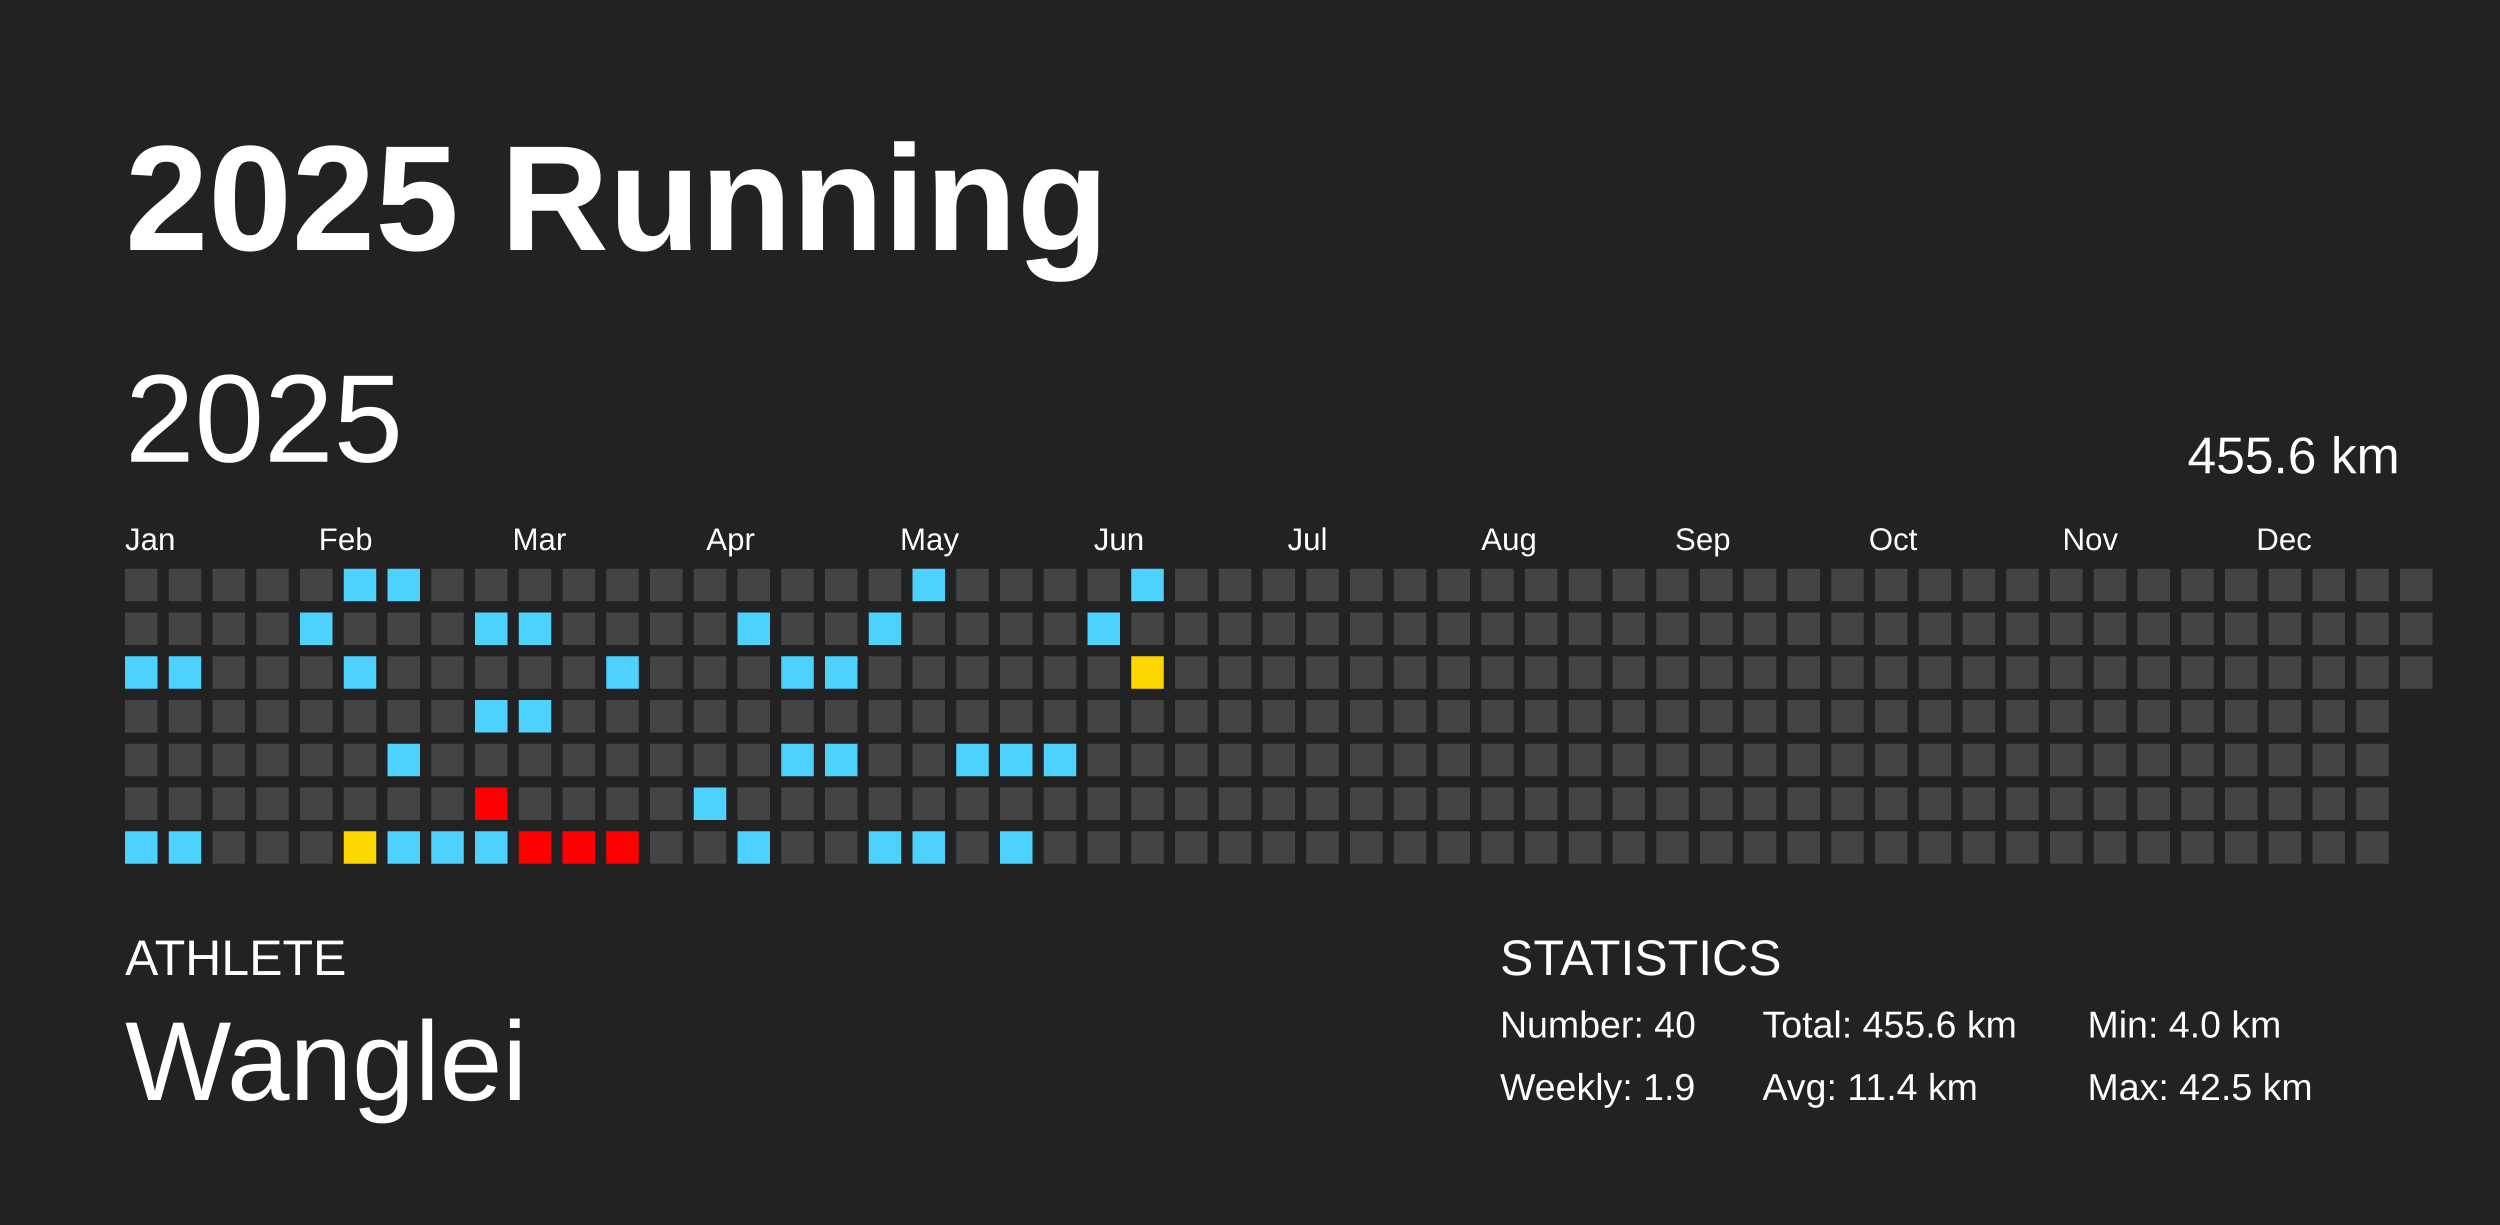
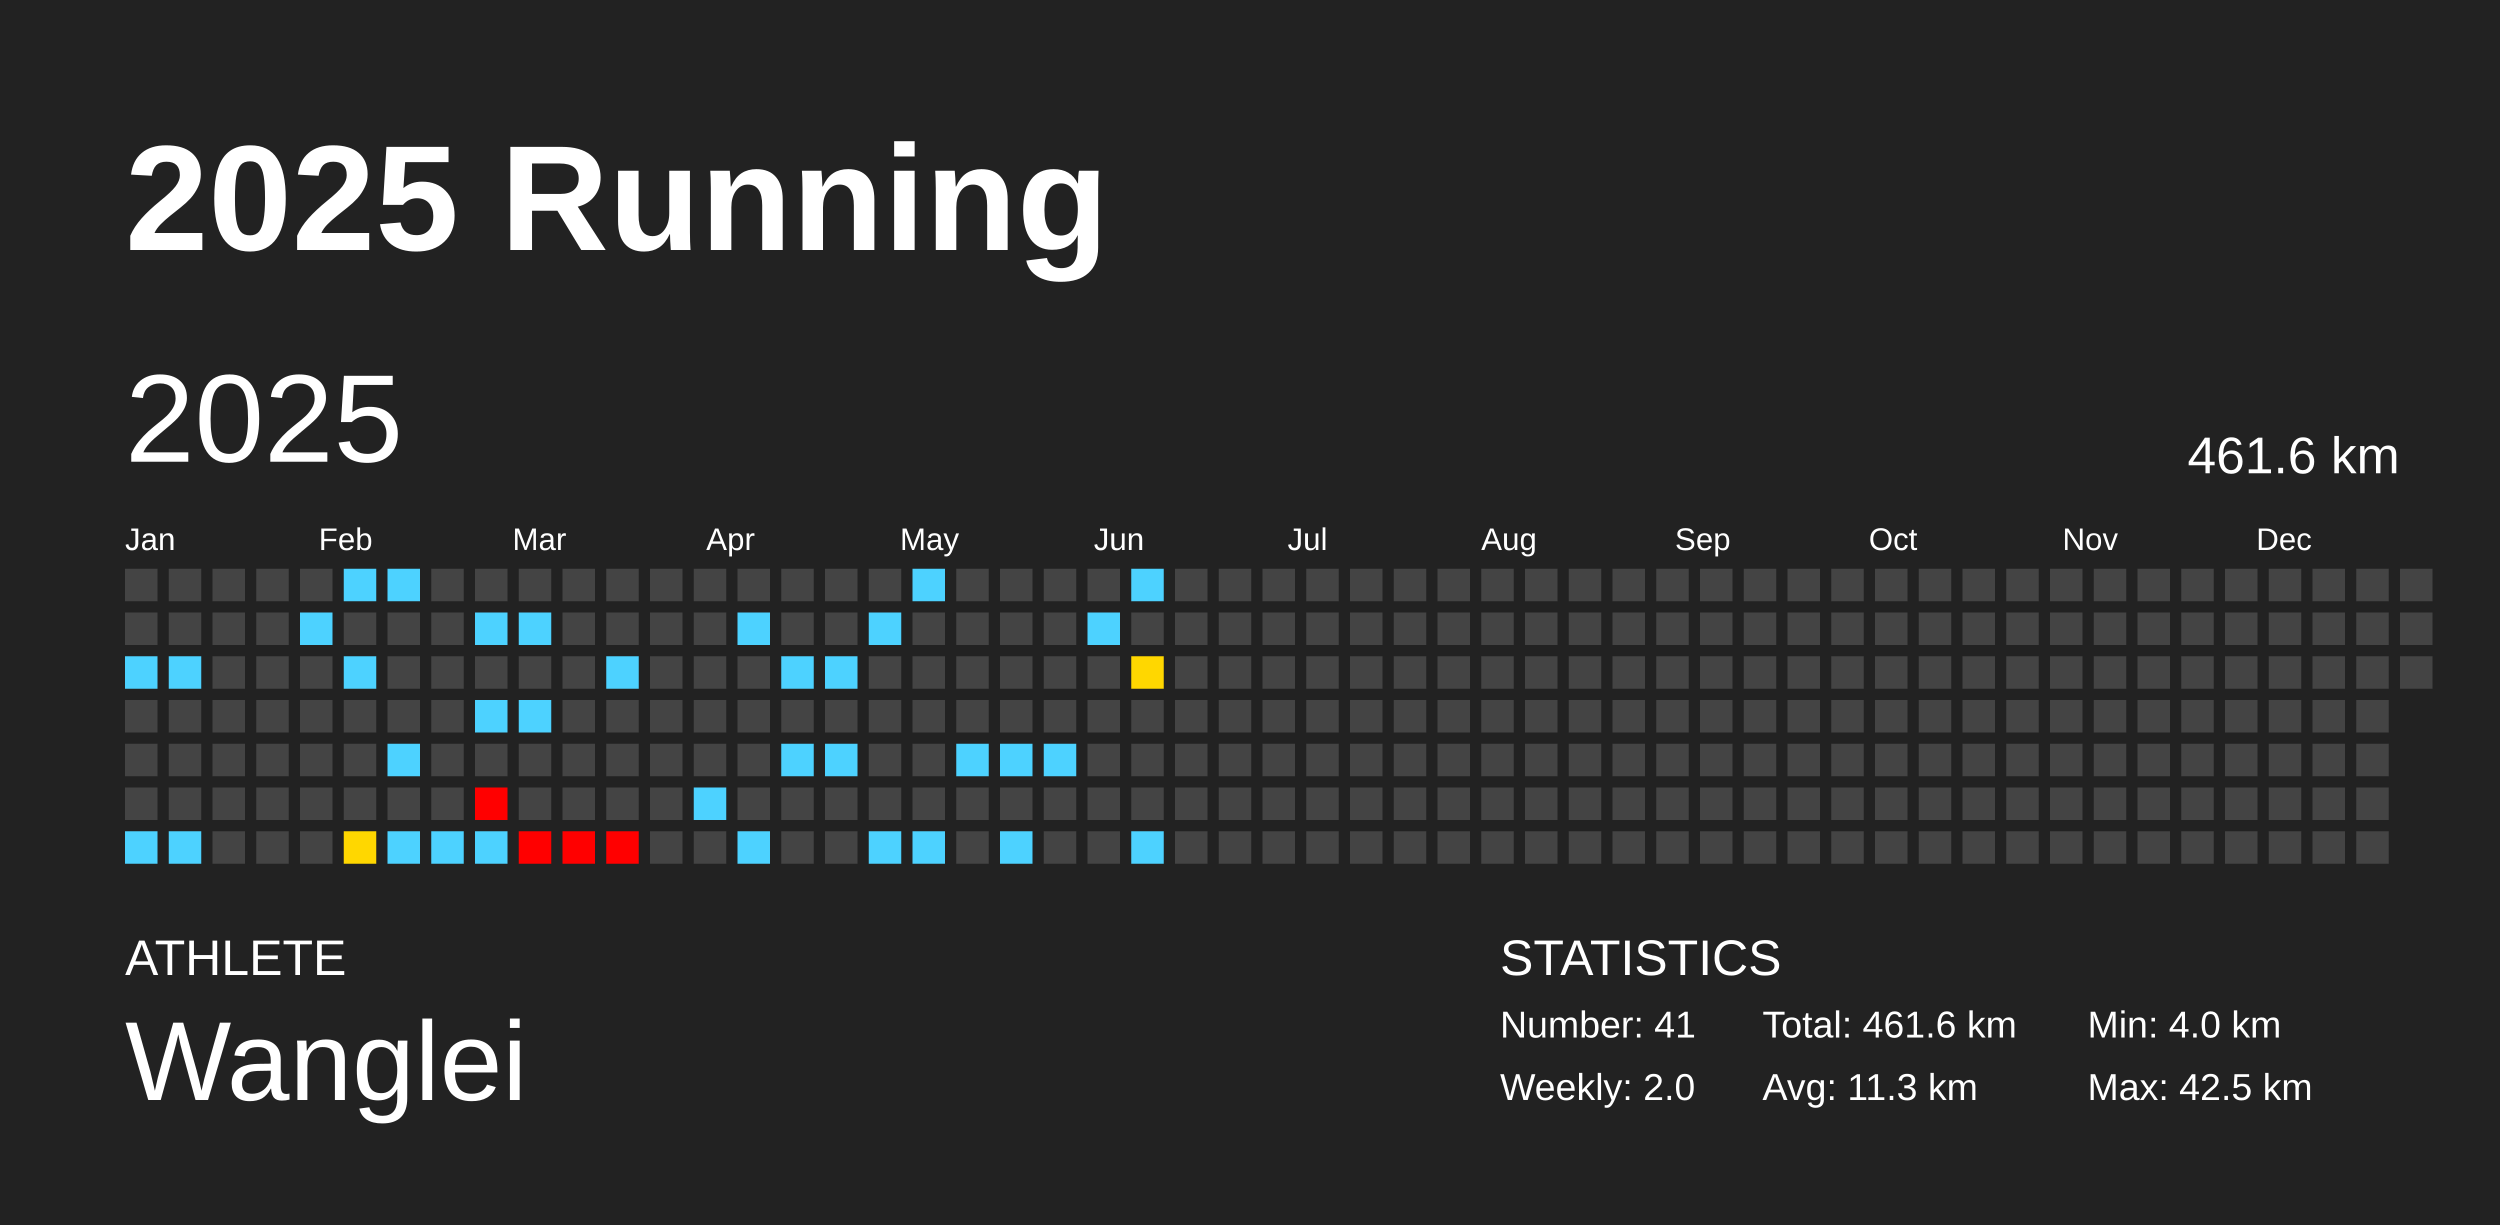
<svg xmlns="http://www.w3.org/2000/svg" baseProfile="full" height="98mm" version="1.1" viewBox="0,0,200,98" width="200mm">
  <defs />
  <rect fill="#222222" height="98" width="200" x="0" y="0" />
  <text fill="#FFFFFF" style="font-size:12px; font-family:Arial; font-weight:bold;" x="10" y="20">2025 Running</text>
  <text fill="#FFFFFF" style="font-size:4px; font-family:Arial" x="10" y="78">ATHLETE</text>
  <text fill="#FFFFFF" style="font-size:9px; font-family:Arial" x="10" y="88">Wanglei</text>
  <text fill="#FFFFFF" style="font-size:4px; font-family:Arial" x="120" y="78">STATISTICS</text>
-   <text fill="#FFFFFF" style="font-size:3px; font-family:Arial" x="120" y="83">Number: 40</text>
-   <text fill="#FFFFFF" style="font-size:3px; font-family:Arial" x="120" y="88">Weekly: 1.9</text>
-   <text fill="#FFFFFF" style="font-size:3px; font-family:Arial" x="141" y="83">Total: 455.6 km</text>
-   <text fill="#FFFFFF" style="font-size:3px; font-family:Arial" x="141" y="88">Avg: 11.4 km</text>
+   <text fill="#FFFFFF" style="font-size:3px; font-family:Arial" x="120" y="83">Number: 41</text>
+   <text fill="#FFFFFF" style="font-size:3px; font-family:Arial" x="120" y="88">Weekly: 2.0</text>
+   <text fill="#FFFFFF" style="font-size:3px; font-family:Arial" x="141" y="83">Total: 461.6 km</text>
+   <text fill="#FFFFFF" style="font-size:3px; font-family:Arial" x="141" y="88">Avg: 11.3 km</text>
  <text fill="#FFFFFF" style="font-size:3px; font-family:Arial" x="167" y="83">Min: 4.0 km</text>
  <text fill="#FFFFFF" style="font-size:3px; font-family:Arial" x="167" y="88">Max: 42.5 km</text>
  <text dominant-baseline="hanging" fill="#FFFFFF" style="font-size:10.0px; font-family:Arial;" x="10" y="30">2025</text>
-   <text dominant-baseline="hanging" fill="#FFFFFF" style="font-size:4.125px; font-family:Arial;" x="175" y="35">455.6 km</text>
+   <text dominant-baseline="hanging" fill="#FFFFFF" style="font-size:4.125px; font-family:Arial;" x="175" y="35">461.6 km</text>
  <text fill="#FFFFFF" style="font-size:2.5px; font-family:Arial" x="10.0" y="44">Jan</text>
  <text fill="#FFFFFF" style="font-size:2.5px; font-family:Arial" x="25.5" y="44">Feb</text>
  <text fill="#FFFFFF" style="font-size:2.5px; font-family:Arial" x="41.0" y="44">Mar</text>
  <text fill="#FFFFFF" style="font-size:2.5px; font-family:Arial" x="56.5" y="44">Apr</text>
  <text fill="#FFFFFF" style="font-size:2.5px; font-family:Arial" x="72.0" y="44">May</text>
  <text fill="#FFFFFF" style="font-size:2.5px; font-family:Arial" x="87.5" y="44">Jun</text>
  <text fill="#FFFFFF" style="font-size:2.5px; font-family:Arial" x="103.0" y="44">Jul</text>
  <text fill="#FFFFFF" style="font-size:2.5px; font-family:Arial" x="118.5" y="44">Aug</text>
  <text fill="#FFFFFF" style="font-size:2.5px; font-family:Arial" x="134.0" y="44">Sep</text>
  <text fill="#FFFFFF" style="font-size:2.5px; font-family:Arial" x="149.5" y="44">Oct</text>
  <text fill="#FFFFFF" style="font-size:2.5px; font-family:Arial" x="165.0" y="44">Nov</text>
  <text fill="#FFFFFF" style="font-size:2.5px; font-family:Arial" x="180.5" y="44">Dec</text>
  <rect fill="#444444" height="2.6" width="2.6" x="10.0" y="45.5" />
  <rect fill="#444444" height="2.6" width="2.6" x="10.0" y="49.0" />
  <rect fill="#4dd2ff" height="2.6" width="2.6" x="10.0" y="52.5" />
  <rect fill="#444444" height="2.6" width="2.6" x="10.0" y="56.0" />
  <rect fill="#444444" height="2.6" width="2.6" x="10.0" y="59.5" />
  <rect fill="#444444" height="2.6" width="2.6" x="10.0" y="63.0" />
  <rect fill="#4dd2ff" height="2.6" width="2.6" x="10.0" y="66.5" />
  <rect fill="#444444" height="2.6" width="2.6" x="13.5" y="45.5" />
  <rect fill="#444444" height="2.6" width="2.6" x="13.5" y="49.0" />
  <rect fill="#4dd2ff" height="2.6" width="2.6" x="13.5" y="52.5" />
  <rect fill="#444444" height="2.6" width="2.6" x="13.5" y="56.0" />
  <rect fill="#444444" height="2.6" width="2.6" x="13.5" y="59.5" />
  <rect fill="#444444" height="2.6" width="2.6" x="13.5" y="63.0" />
  <rect fill="#4dd2ff" height="2.6" width="2.6" x="13.5" y="66.5" />
  <rect fill="#444444" height="2.6" width="2.6" x="17.0" y="45.5" />
  <rect fill="#444444" height="2.6" width="2.6" x="17.0" y="49.0" />
  <rect fill="#444444" height="2.6" width="2.6" x="17.0" y="52.5" />
  <rect fill="#444444" height="2.6" width="2.6" x="17.0" y="56.0" />
  <rect fill="#444444" height="2.6" width="2.6" x="17.0" y="59.5" />
  <rect fill="#444444" height="2.6" width="2.6" x="17.0" y="63.0" />
  <rect fill="#444444" height="2.6" width="2.6" x="17.0" y="66.5" />
  <rect fill="#444444" height="2.6" width="2.6" x="20.5" y="45.5" />
  <rect fill="#444444" height="2.6" width="2.6" x="20.5" y="49.0" />
  <rect fill="#444444" height="2.6" width="2.6" x="20.5" y="52.5" />
  <rect fill="#444444" height="2.6" width="2.6" x="20.5" y="56.0" />
  <rect fill="#444444" height="2.6" width="2.6" x="20.5" y="59.5" />
  <rect fill="#444444" height="2.6" width="2.6" x="20.5" y="63.0" />
  <rect fill="#444444" height="2.6" width="2.6" x="20.5" y="66.5" />
  <rect fill="#444444" height="2.6" width="2.6" x="24.0" y="45.5" />
  <rect fill="#4dd2ff" height="2.6" width="2.6" x="24.0" y="49.0" />
  <rect fill="#444444" height="2.6" width="2.6" x="24.0" y="52.5" />
  <rect fill="#444444" height="2.6" width="2.6" x="24.0" y="56.0" />
  <rect fill="#444444" height="2.6" width="2.6" x="24.0" y="59.5" />
  <rect fill="#444444" height="2.6" width="2.6" x="24.0" y="63.0" />
  <rect fill="#444444" height="2.6" width="2.6" x="24.0" y="66.5" />
  <rect fill="#4dd2ff" height="2.6" width="2.6" x="27.5" y="45.5" />
  <rect fill="#444444" height="2.6" width="2.6" x="27.5" y="49.0" />
  <rect fill="#4dd2ff" height="2.6" width="2.6" x="27.5" y="52.5" />
  <rect fill="#444444" height="2.6" width="2.6" x="27.5" y="56.0" />
  <rect fill="#444444" height="2.6" width="2.6" x="27.5" y="59.5" />
  <rect fill="#444444" height="2.6" width="2.6" x="27.5" y="63.0" />
  <rect fill="#ffd700" height="2.6" width="2.6" x="27.5" y="66.5" />
  <rect fill="#4dd2ff" height="2.6" width="2.6" x="31.0" y="45.5" />
  <rect fill="#444444" height="2.6" width="2.6" x="31.0" y="49.0" />
  <rect fill="#444444" height="2.6" width="2.6" x="31.0" y="52.5" />
  <rect fill="#444444" height="2.6" width="2.6" x="31.0" y="56.0" />
  <rect fill="#4dd2ff" height="2.6" width="2.6" x="31.0" y="59.5" />
  <rect fill="#444444" height="2.6" width="2.6" x="31.0" y="63.0" />
  <rect fill="#4dd2ff" height="2.6" width="2.6" x="31.0" y="66.5" />
  <rect fill="#444444" height="2.6" width="2.6" x="34.5" y="45.5" />
  <rect fill="#444444" height="2.6" width="2.6" x="34.5" y="49.0" />
  <rect fill="#444444" height="2.6" width="2.6" x="34.5" y="52.5" />
  <rect fill="#444444" height="2.6" width="2.6" x="34.5" y="56.0" />
  <rect fill="#444444" height="2.6" width="2.6" x="34.5" y="59.5" />
  <rect fill="#444444" height="2.6" width="2.6" x="34.5" y="63.0" />
  <rect fill="#4dd2ff" height="2.6" width="2.6" x="34.5" y="66.5" />
  <rect fill="#444444" height="2.6" width="2.6" x="38.0" y="45.5" />
  <rect fill="#4dd2ff" height="2.6" width="2.6" x="38.0" y="49.0" />
  <rect fill="#444444" height="2.6" width="2.6" x="38.0" y="52.5" />
  <rect fill="#4dd2ff" height="2.6" width="2.6" x="38.0" y="56.0" />
  <rect fill="#444444" height="2.6" width="2.6" x="38.0" y="59.5" />
  <rect fill="red" height="2.6" width="2.6" x="38.0" y="63.0" />
  <rect fill="#4dd2ff" height="2.6" width="2.6" x="38.0" y="66.5" />
  <rect fill="#444444" height="2.6" width="2.6" x="41.5" y="45.5" />
  <rect fill="#4dd2ff" height="2.6" width="2.6" x="41.5" y="49.0" />
  <rect fill="#444444" height="2.6" width="2.6" x="41.5" y="52.5" />
  <rect fill="#4dd2ff" height="2.6" width="2.6" x="41.5" y="56.0" />
  <rect fill="#444444" height="2.6" width="2.6" x="41.5" y="59.5" />
  <rect fill="#444444" height="2.6" width="2.6" x="41.5" y="63.0" />
  <rect fill="red" height="2.6" width="2.6" x="41.5" y="66.5" />
  <rect fill="#444444" height="2.6" width="2.6" x="45.0" y="45.5" />
  <rect fill="#444444" height="2.6" width="2.6" x="45.0" y="49.0" />
  <rect fill="#444444" height="2.6" width="2.6" x="45.0" y="52.5" />
  <rect fill="#444444" height="2.6" width="2.6" x="45.0" y="56.0" />
  <rect fill="#444444" height="2.6" width="2.6" x="45.0" y="59.5" />
  <rect fill="#444444" height="2.6" width="2.6" x="45.0" y="63.0" />
  <rect fill="red" height="2.6" width="2.6" x="45.0" y="66.5" />
  <rect fill="#444444" height="2.6" width="2.6" x="48.5" y="45.5" />
  <rect fill="#444444" height="2.6" width="2.6" x="48.5" y="49.0" />
  <rect fill="#4dd2ff" height="2.6" width="2.6" x="48.5" y="52.5" />
  <rect fill="#444444" height="2.6" width="2.6" x="48.5" y="56.0" />
  <rect fill="#444444" height="2.6" width="2.6" x="48.5" y="59.5" />
  <rect fill="#444444" height="2.6" width="2.6" x="48.5" y="63.0" />
  <rect fill="red" height="2.6" width="2.6" x="48.5" y="66.5" />
  <rect fill="#444444" height="2.6" width="2.6" x="52.0" y="45.5" />
  <rect fill="#444444" height="2.6" width="2.6" x="52.0" y="49.0" />
  <rect fill="#444444" height="2.6" width="2.6" x="52.0" y="52.5" />
  <rect fill="#444444" height="2.6" width="2.6" x="52.0" y="56.0" />
  <rect fill="#444444" height="2.6" width="2.6" x="52.0" y="59.5" />
  <rect fill="#444444" height="2.6" width="2.6" x="52.0" y="63.0" />
  <rect fill="#444444" height="2.6" width="2.6" x="52.0" y="66.5" />
  <rect fill="#444444" height="2.6" width="2.6" x="55.5" y="45.5" />
  <rect fill="#444444" height="2.6" width="2.6" x="55.5" y="49.0" />
  <rect fill="#444444" height="2.6" width="2.6" x="55.5" y="52.5" />
  <rect fill="#444444" height="2.6" width="2.6" x="55.5" y="56.0" />
  <rect fill="#444444" height="2.6" width="2.6" x="55.5" y="59.5" />
  <rect fill="#4dd2ff" height="2.6" width="2.6" x="55.5" y="63.0" />
  <rect fill="#444444" height="2.6" width="2.6" x="55.5" y="66.5" />
  <rect fill="#444444" height="2.6" width="2.6" x="59.0" y="45.5" />
  <rect fill="#4dd2ff" height="2.6" width="2.6" x="59.0" y="49.0" />
  <rect fill="#444444" height="2.6" width="2.6" x="59.0" y="52.5" />
  <rect fill="#444444" height="2.6" width="2.6" x="59.0" y="56.0" />
  <rect fill="#444444" height="2.6" width="2.6" x="59.0" y="59.5" />
  <rect fill="#444444" height="2.6" width="2.6" x="59.0" y="63.0" />
  <rect fill="#4dd2ff" height="2.6" width="2.6" x="59.0" y="66.5" />
  <rect fill="#444444" height="2.6" width="2.6" x="62.5" y="45.5" />
  <rect fill="#444444" height="2.6" width="2.6" x="62.5" y="49.0" />
  <rect fill="#4dd2ff" height="2.6" width="2.6" x="62.5" y="52.5" />
  <rect fill="#444444" height="2.6" width="2.6" x="62.5" y="56.0" />
  <rect fill="#4dd2ff" height="2.6" width="2.6" x="62.5" y="59.5" />
  <rect fill="#444444" height="2.6" width="2.6" x="62.5" y="63.0" />
  <rect fill="#444444" height="2.6" width="2.6" x="62.5" y="66.5" />
  <rect fill="#444444" height="2.6" width="2.6" x="66.0" y="45.5" />
  <rect fill="#444444" height="2.6" width="2.6" x="66.0" y="49.0" />
  <rect fill="#4dd2ff" height="2.6" width="2.6" x="66.0" y="52.5" />
  <rect fill="#444444" height="2.6" width="2.6" x="66.0" y="56.0" />
  <rect fill="#4dd2ff" height="2.6" width="2.6" x="66.0" y="59.5" />
  <rect fill="#444444" height="2.6" width="2.6" x="66.0" y="63.0" />
  <rect fill="#444444" height="2.6" width="2.6" x="66.0" y="66.5" />
  <rect fill="#444444" height="2.6" width="2.6" x="69.5" y="45.5" />
  <rect fill="#4dd2ff" height="2.6" width="2.6" x="69.5" y="49.0" />
  <rect fill="#444444" height="2.6" width="2.6" x="69.5" y="52.5" />
  <rect fill="#444444" height="2.6" width="2.6" x="69.5" y="56.0" />
  <rect fill="#444444" height="2.6" width="2.6" x="69.5" y="59.5" />
  <rect fill="#444444" height="2.6" width="2.6" x="69.5" y="63.0" />
  <rect fill="#4dd2ff" height="2.6" width="2.6" x="69.5" y="66.5" />
  <rect fill="#4dd2ff" height="2.6" width="2.6" x="73.0" y="45.5" />
  <rect fill="#444444" height="2.6" width="2.6" x="73.0" y="49.0" />
  <rect fill="#444444" height="2.6" width="2.6" x="73.0" y="52.5" />
  <rect fill="#444444" height="2.6" width="2.6" x="73.0" y="56.0" />
  <rect fill="#444444" height="2.6" width="2.6" x="73.0" y="59.5" />
  <rect fill="#444444" height="2.6" width="2.6" x="73.0" y="63.0" />
  <rect fill="#4dd2ff" height="2.6" width="2.6" x="73.0" y="66.5" />
  <rect fill="#444444" height="2.6" width="2.6" x="76.5" y="45.5" />
  <rect fill="#444444" height="2.6" width="2.6" x="76.5" y="49.0" />
  <rect fill="#444444" height="2.6" width="2.6" x="76.5" y="52.5" />
  <rect fill="#444444" height="2.6" width="2.6" x="76.5" y="56.0" />
  <rect fill="#4dd2ff" height="2.6" width="2.6" x="76.5" y="59.5" />
  <rect fill="#444444" height="2.6" width="2.6" x="76.5" y="63.0" />
  <rect fill="#444444" height="2.6" width="2.6" x="76.5" y="66.5" />
  <rect fill="#444444" height="2.6" width="2.6" x="80.0" y="45.5" />
  <rect fill="#444444" height="2.6" width="2.6" x="80.0" y="49.0" />
  <rect fill="#444444" height="2.6" width="2.6" x="80.0" y="52.5" />
  <rect fill="#444444" height="2.6" width="2.6" x="80.0" y="56.0" />
  <rect fill="#4dd2ff" height="2.6" width="2.6" x="80.0" y="59.5" />
  <rect fill="#444444" height="2.6" width="2.6" x="80.0" y="63.0" />
  <rect fill="#4dd2ff" height="2.6" width="2.6" x="80.0" y="66.5" />
  <rect fill="#444444" height="2.6" width="2.6" x="83.5" y="45.5" />
  <rect fill="#444444" height="2.6" width="2.6" x="83.5" y="49.0" />
  <rect fill="#444444" height="2.6" width="2.6" x="83.5" y="52.5" />
  <rect fill="#444444" height="2.6" width="2.6" x="83.5" y="56.0" />
  <rect fill="#4dd2ff" height="2.6" width="2.6" x="83.5" y="59.5" />
  <rect fill="#444444" height="2.6" width="2.6" x="83.5" y="63.0" />
  <rect fill="#444444" height="2.6" width="2.6" x="83.5" y="66.5" />
  <rect fill="#444444" height="2.6" width="2.6" x="87.0" y="45.5" />
  <rect fill="#4dd2ff" height="2.6" width="2.6" x="87.0" y="49.0" />
  <rect fill="#444444" height="2.6" width="2.6" x="87.0" y="52.5" />
  <rect fill="#444444" height="2.6" width="2.6" x="87.0" y="56.0" />
  <rect fill="#444444" height="2.6" width="2.6" x="87.0" y="59.5" />
  <rect fill="#444444" height="2.6" width="2.6" x="87.0" y="63.0" />
  <rect fill="#444444" height="2.6" width="2.6" x="87.0" y="66.5" />
  <rect fill="#4dd2ff" height="2.6" width="2.6" x="90.5" y="45.5" />
  <rect fill="#444444" height="2.6" width="2.6" x="90.5" y="49.0" />
  <rect fill="#ffd700" height="2.6" width="2.6" x="90.5" y="52.5" />
  <rect fill="#444444" height="2.6" width="2.6" x="90.5" y="56.0" />
  <rect fill="#444444" height="2.6" width="2.6" x="90.5" y="59.5" />
  <rect fill="#444444" height="2.6" width="2.6" x="90.5" y="63.0" />
-   <rect fill="#444444" height="2.6" width="2.6" x="90.5" y="66.5" />
+   <rect fill="#4dd2ff" height="2.6" width="2.6" x="90.5" y="66.5" />
  <rect fill="#444444" height="2.6" width="2.6" x="94.0" y="45.5" />
  <rect fill="#444444" height="2.6" width="2.6" x="94.0" y="49.0" />
  <rect fill="#444444" height="2.6" width="2.6" x="94.0" y="52.5" />
  <rect fill="#444444" height="2.6" width="2.6" x="94.0" y="56.0" />
  <rect fill="#444444" height="2.6" width="2.6" x="94.0" y="59.5" />
  <rect fill="#444444" height="2.6" width="2.6" x="94.0" y="63.0" />
  <rect fill="#444444" height="2.6" width="2.6" x="94.0" y="66.5" />
  <rect fill="#444444" height="2.6" width="2.6" x="97.5" y="45.5" />
  <rect fill="#444444" height="2.6" width="2.6" x="97.5" y="49.0" />
  <rect fill="#444444" height="2.6" width="2.6" x="97.5" y="52.5" />
  <rect fill="#444444" height="2.6" width="2.6" x="97.5" y="56.0" />
  <rect fill="#444444" height="2.6" width="2.6" x="97.5" y="59.5" />
  <rect fill="#444444" height="2.6" width="2.6" x="97.5" y="63.0" />
  <rect fill="#444444" height="2.6" width="2.6" x="97.5" y="66.5" />
  <rect fill="#444444" height="2.6" width="2.6" x="101.0" y="45.5" />
  <rect fill="#444444" height="2.6" width="2.6" x="101.0" y="49.0" />
  <rect fill="#444444" height="2.6" width="2.6" x="101.0" y="52.5" />
  <rect fill="#444444" height="2.6" width="2.6" x="101.0" y="56.0" />
  <rect fill="#444444" height="2.6" width="2.6" x="101.0" y="59.5" />
  <rect fill="#444444" height="2.6" width="2.6" x="101.0" y="63.0" />
  <rect fill="#444444" height="2.6" width="2.6" x="101.0" y="66.5" />
  <rect fill="#444444" height="2.6" width="2.6" x="104.5" y="45.5" />
  <rect fill="#444444" height="2.6" width="2.6" x="104.5" y="49.0" />
  <rect fill="#444444" height="2.6" width="2.6" x="104.5" y="52.5" />
  <rect fill="#444444" height="2.6" width="2.6" x="104.5" y="56.0" />
  <rect fill="#444444" height="2.6" width="2.6" x="104.5" y="59.5" />
  <rect fill="#444444" height="2.6" width="2.6" x="104.5" y="63.0" />
  <rect fill="#444444" height="2.6" width="2.6" x="104.5" y="66.5" />
  <rect fill="#444444" height="2.6" width="2.6" x="108.0" y="45.5" />
  <rect fill="#444444" height="2.6" width="2.6" x="108.0" y="49.0" />
  <rect fill="#444444" height="2.6" width="2.6" x="108.0" y="52.5" />
  <rect fill="#444444" height="2.6" width="2.6" x="108.0" y="56.0" />
  <rect fill="#444444" height="2.6" width="2.6" x="108.0" y="59.5" />
  <rect fill="#444444" height="2.6" width="2.6" x="108.0" y="63.0" />
  <rect fill="#444444" height="2.6" width="2.6" x="108.0" y="66.5" />
  <rect fill="#444444" height="2.6" width="2.6" x="111.5" y="45.5" />
  <rect fill="#444444" height="2.6" width="2.6" x="111.5" y="49.0" />
  <rect fill="#444444" height="2.6" width="2.6" x="111.5" y="52.5" />
  <rect fill="#444444" height="2.6" width="2.6" x="111.5" y="56.0" />
  <rect fill="#444444" height="2.6" width="2.6" x="111.5" y="59.5" />
  <rect fill="#444444" height="2.6" width="2.6" x="111.5" y="63.0" />
  <rect fill="#444444" height="2.6" width="2.6" x="111.5" y="66.5" />
  <rect fill="#444444" height="2.6" width="2.6" x="115.0" y="45.5" />
  <rect fill="#444444" height="2.6" width="2.6" x="115.0" y="49.0" />
  <rect fill="#444444" height="2.6" width="2.6" x="115.0" y="52.5" />
  <rect fill="#444444" height="2.6" width="2.6" x="115.0" y="56.0" />
  <rect fill="#444444" height="2.6" width="2.6" x="115.0" y="59.5" />
  <rect fill="#444444" height="2.6" width="2.6" x="115.0" y="63.0" />
  <rect fill="#444444" height="2.6" width="2.6" x="115.0" y="66.5" />
  <rect fill="#444444" height="2.6" width="2.6" x="118.5" y="45.5" />
  <rect fill="#444444" height="2.6" width="2.6" x="118.5" y="49.0" />
  <rect fill="#444444" height="2.6" width="2.6" x="118.5" y="52.5" />
  <rect fill="#444444" height="2.6" width="2.6" x="118.5" y="56.0" />
  <rect fill="#444444" height="2.6" width="2.6" x="118.5" y="59.5" />
  <rect fill="#444444" height="2.6" width="2.6" x="118.5" y="63.0" />
  <rect fill="#444444" height="2.6" width="2.6" x="118.5" y="66.5" />
  <rect fill="#444444" height="2.6" width="2.6" x="122.0" y="45.5" />
  <rect fill="#444444" height="2.6" width="2.6" x="122.0" y="49.0" />
  <rect fill="#444444" height="2.6" width="2.6" x="122.0" y="52.5" />
  <rect fill="#444444" height="2.6" width="2.6" x="122.0" y="56.0" />
  <rect fill="#444444" height="2.6" width="2.6" x="122.0" y="59.5" />
  <rect fill="#444444" height="2.6" width="2.6" x="122.0" y="63.0" />
  <rect fill="#444444" height="2.6" width="2.6" x="122.0" y="66.5" />
  <rect fill="#444444" height="2.6" width="2.6" x="125.5" y="45.5" />
  <rect fill="#444444" height="2.6" width="2.6" x="125.5" y="49.0" />
  <rect fill="#444444" height="2.6" width="2.6" x="125.5" y="52.5" />
  <rect fill="#444444" height="2.6" width="2.6" x="125.5" y="56.0" />
  <rect fill="#444444" height="2.6" width="2.6" x="125.5" y="59.5" />
  <rect fill="#444444" height="2.6" width="2.6" x="125.5" y="63.0" />
  <rect fill="#444444" height="2.6" width="2.6" x="125.5" y="66.5" />
  <rect fill="#444444" height="2.6" width="2.6" x="129.0" y="45.5" />
  <rect fill="#444444" height="2.6" width="2.6" x="129.0" y="49.0" />
  <rect fill="#444444" height="2.6" width="2.6" x="129.0" y="52.5" />
  <rect fill="#444444" height="2.6" width="2.6" x="129.0" y="56.0" />
  <rect fill="#444444" height="2.6" width="2.6" x="129.0" y="59.5" />
  <rect fill="#444444" height="2.6" width="2.6" x="129.0" y="63.0" />
  <rect fill="#444444" height="2.6" width="2.6" x="129.0" y="66.5" />
  <rect fill="#444444" height="2.6" width="2.6" x="132.5" y="45.5" />
  <rect fill="#444444" height="2.6" width="2.6" x="132.5" y="49.0" />
  <rect fill="#444444" height="2.6" width="2.6" x="132.5" y="52.5" />
  <rect fill="#444444" height="2.6" width="2.6" x="132.5" y="56.0" />
  <rect fill="#444444" height="2.6" width="2.6" x="132.5" y="59.5" />
  <rect fill="#444444" height="2.6" width="2.6" x="132.5" y="63.0" />
  <rect fill="#444444" height="2.6" width="2.6" x="132.5" y="66.5" />
  <rect fill="#444444" height="2.6" width="2.6" x="136.0" y="45.5" />
  <rect fill="#444444" height="2.6" width="2.6" x="136.0" y="49.0" />
  <rect fill="#444444" height="2.6" width="2.6" x="136.0" y="52.5" />
  <rect fill="#444444" height="2.6" width="2.6" x="136.0" y="56.0" />
  <rect fill="#444444" height="2.6" width="2.6" x="136.0" y="59.5" />
  <rect fill="#444444" height="2.6" width="2.6" x="136.0" y="63.0" />
  <rect fill="#444444" height="2.6" width="2.6" x="136.0" y="66.5" />
  <rect fill="#444444" height="2.6" width="2.6" x="139.5" y="45.5" />
  <rect fill="#444444" height="2.6" width="2.6" x="139.5" y="49.0" />
  <rect fill="#444444" height="2.6" width="2.6" x="139.5" y="52.5" />
  <rect fill="#444444" height="2.6" width="2.6" x="139.5" y="56.0" />
  <rect fill="#444444" height="2.6" width="2.6" x="139.5" y="59.5" />
  <rect fill="#444444" height="2.6" width="2.6" x="139.5" y="63.0" />
  <rect fill="#444444" height="2.6" width="2.6" x="139.5" y="66.5" />
  <rect fill="#444444" height="2.6" width="2.6" x="143.0" y="45.5" />
  <rect fill="#444444" height="2.6" width="2.6" x="143.0" y="49.0" />
  <rect fill="#444444" height="2.6" width="2.6" x="143.0" y="52.5" />
  <rect fill="#444444" height="2.6" width="2.6" x="143.0" y="56.0" />
  <rect fill="#444444" height="2.6" width="2.6" x="143.0" y="59.5" />
  <rect fill="#444444" height="2.6" width="2.6" x="143.0" y="63.0" />
  <rect fill="#444444" height="2.6" width="2.6" x="143.0" y="66.5" />
  <rect fill="#444444" height="2.6" width="2.6" x="146.5" y="45.5" />
  <rect fill="#444444" height="2.6" width="2.6" x="146.5" y="49.0" />
  <rect fill="#444444" height="2.6" width="2.6" x="146.5" y="52.5" />
  <rect fill="#444444" height="2.6" width="2.6" x="146.5" y="56.0" />
  <rect fill="#444444" height="2.6" width="2.6" x="146.5" y="59.5" />
  <rect fill="#444444" height="2.6" width="2.6" x="146.5" y="63.0" />
  <rect fill="#444444" height="2.6" width="2.6" x="146.5" y="66.5" />
  <rect fill="#444444" height="2.6" width="2.6" x="150.0" y="45.5" />
  <rect fill="#444444" height="2.6" width="2.6" x="150.0" y="49.0" />
  <rect fill="#444444" height="2.6" width="2.6" x="150.0" y="52.5" />
  <rect fill="#444444" height="2.6" width="2.6" x="150.0" y="56.0" />
  <rect fill="#444444" height="2.6" width="2.6" x="150.0" y="59.5" />
  <rect fill="#444444" height="2.6" width="2.6" x="150.0" y="63.0" />
  <rect fill="#444444" height="2.6" width="2.6" x="150.0" y="66.5" />
  <rect fill="#444444" height="2.6" width="2.6" x="153.5" y="45.5" />
  <rect fill="#444444" height="2.6" width="2.6" x="153.5" y="49.0" />
  <rect fill="#444444" height="2.6" width="2.6" x="153.5" y="52.5" />
  <rect fill="#444444" height="2.6" width="2.6" x="153.5" y="56.0" />
  <rect fill="#444444" height="2.6" width="2.6" x="153.5" y="59.5" />
  <rect fill="#444444" height="2.6" width="2.6" x="153.5" y="63.0" />
  <rect fill="#444444" height="2.6" width="2.6" x="153.5" y="66.5" />
  <rect fill="#444444" height="2.6" width="2.6" x="157.0" y="45.5" />
  <rect fill="#444444" height="2.6" width="2.6" x="157.0" y="49.0" />
  <rect fill="#444444" height="2.6" width="2.6" x="157.0" y="52.5" />
  <rect fill="#444444" height="2.6" width="2.6" x="157.0" y="56.0" />
  <rect fill="#444444" height="2.6" width="2.6" x="157.0" y="59.5" />
  <rect fill="#444444" height="2.6" width="2.6" x="157.0" y="63.0" />
  <rect fill="#444444" height="2.6" width="2.6" x="157.0" y="66.5" />
  <rect fill="#444444" height="2.6" width="2.6" x="160.5" y="45.5" />
  <rect fill="#444444" height="2.6" width="2.6" x="160.5" y="49.0" />
  <rect fill="#444444" height="2.6" width="2.6" x="160.5" y="52.5" />
  <rect fill="#444444" height="2.6" width="2.6" x="160.5" y="56.0" />
  <rect fill="#444444" height="2.6" width="2.6" x="160.5" y="59.5" />
  <rect fill="#444444" height="2.6" width="2.6" x="160.5" y="63.0" />
  <rect fill="#444444" height="2.6" width="2.6" x="160.5" y="66.5" />
  <rect fill="#444444" height="2.6" width="2.6" x="164.0" y="45.5" />
  <rect fill="#444444" height="2.6" width="2.6" x="164.0" y="49.0" />
  <rect fill="#444444" height="2.6" width="2.6" x="164.0" y="52.5" />
  <rect fill="#444444" height="2.6" width="2.6" x="164.0" y="56.0" />
  <rect fill="#444444" height="2.6" width="2.6" x="164.0" y="59.5" />
  <rect fill="#444444" height="2.6" width="2.6" x="164.0" y="63.0" />
  <rect fill="#444444" height="2.6" width="2.6" x="164.0" y="66.5" />
  <rect fill="#444444" height="2.6" width="2.6" x="167.5" y="45.5" />
  <rect fill="#444444" height="2.6" width="2.6" x="167.5" y="49.0" />
  <rect fill="#444444" height="2.6" width="2.6" x="167.5" y="52.5" />
  <rect fill="#444444" height="2.6" width="2.6" x="167.5" y="56.0" />
  <rect fill="#444444" height="2.6" width="2.6" x="167.5" y="59.5" />
  <rect fill="#444444" height="2.6" width="2.6" x="167.5" y="63.0" />
  <rect fill="#444444" height="2.6" width="2.6" x="167.5" y="66.5" />
  <rect fill="#444444" height="2.6" width="2.6" x="171.0" y="45.5" />
  <rect fill="#444444" height="2.6" width="2.6" x="171.0" y="49.0" />
  <rect fill="#444444" height="2.6" width="2.6" x="171.0" y="52.5" />
  <rect fill="#444444" height="2.6" width="2.6" x="171.0" y="56.0" />
  <rect fill="#444444" height="2.6" width="2.6" x="171.0" y="59.5" />
  <rect fill="#444444" height="2.6" width="2.6" x="171.0" y="63.0" />
  <rect fill="#444444" height="2.6" width="2.6" x="171.0" y="66.5" />
  <rect fill="#444444" height="2.6" width="2.6" x="174.5" y="45.5" />
  <rect fill="#444444" height="2.6" width="2.6" x="174.5" y="49.0" />
  <rect fill="#444444" height="2.6" width="2.6" x="174.5" y="52.5" />
  <rect fill="#444444" height="2.6" width="2.6" x="174.5" y="56.0" />
  <rect fill="#444444" height="2.6" width="2.6" x="174.5" y="59.5" />
  <rect fill="#444444" height="2.6" width="2.6" x="174.5" y="63.0" />
  <rect fill="#444444" height="2.6" width="2.6" x="174.5" y="66.5" />
  <rect fill="#444444" height="2.6" width="2.6" x="178.0" y="45.5" />
  <rect fill="#444444" height="2.6" width="2.6" x="178.0" y="49.0" />
  <rect fill="#444444" height="2.6" width="2.6" x="178.0" y="52.5" />
  <rect fill="#444444" height="2.6" width="2.6" x="178.0" y="56.0" />
  <rect fill="#444444" height="2.6" width="2.6" x="178.0" y="59.5" />
  <rect fill="#444444" height="2.6" width="2.6" x="178.0" y="63.0" />
  <rect fill="#444444" height="2.6" width="2.6" x="178.0" y="66.5" />
  <rect fill="#444444" height="2.6" width="2.6" x="181.5" y="45.5" />
  <rect fill="#444444" height="2.6" width="2.6" x="181.5" y="49.0" />
  <rect fill="#444444" height="2.6" width="2.6" x="181.5" y="52.5" />
  <rect fill="#444444" height="2.6" width="2.6" x="181.5" y="56.0" />
  <rect fill="#444444" height="2.6" width="2.6" x="181.5" y="59.5" />
  <rect fill="#444444" height="2.6" width="2.6" x="181.5" y="63.0" />
  <rect fill="#444444" height="2.6" width="2.6" x="181.5" y="66.5" />
  <rect fill="#444444" height="2.6" width="2.6" x="185.0" y="45.5" />
  <rect fill="#444444" height="2.6" width="2.6" x="185.0" y="49.0" />
  <rect fill="#444444" height="2.6" width="2.6" x="185.0" y="52.5" />
  <rect fill="#444444" height="2.6" width="2.6" x="185.0" y="56.0" />
  <rect fill="#444444" height="2.6" width="2.6" x="185.0" y="59.5" />
  <rect fill="#444444" height="2.6" width="2.6" x="185.0" y="63.0" />
  <rect fill="#444444" height="2.6" width="2.6" x="185.0" y="66.5" />
  <rect fill="#444444" height="2.6" width="2.6" x="188.5" y="45.5" />
  <rect fill="#444444" height="2.6" width="2.6" x="188.5" y="49.0" />
  <rect fill="#444444" height="2.6" width="2.6" x="188.5" y="52.5" />
  <rect fill="#444444" height="2.6" width="2.6" x="188.5" y="56.0" />
  <rect fill="#444444" height="2.6" width="2.6" x="188.5" y="59.5" />
  <rect fill="#444444" height="2.6" width="2.6" x="188.5" y="63.0" />
  <rect fill="#444444" height="2.6" width="2.6" x="188.5" y="66.5" />
  <rect fill="#444444" height="2.6" width="2.6" x="192.0" y="45.5" />
  <rect fill="#444444" height="2.6" width="2.6" x="192.0" y="49.0" />
  <rect fill="#444444" height="2.6" width="2.6" x="192.0" y="52.5" />
</svg>
